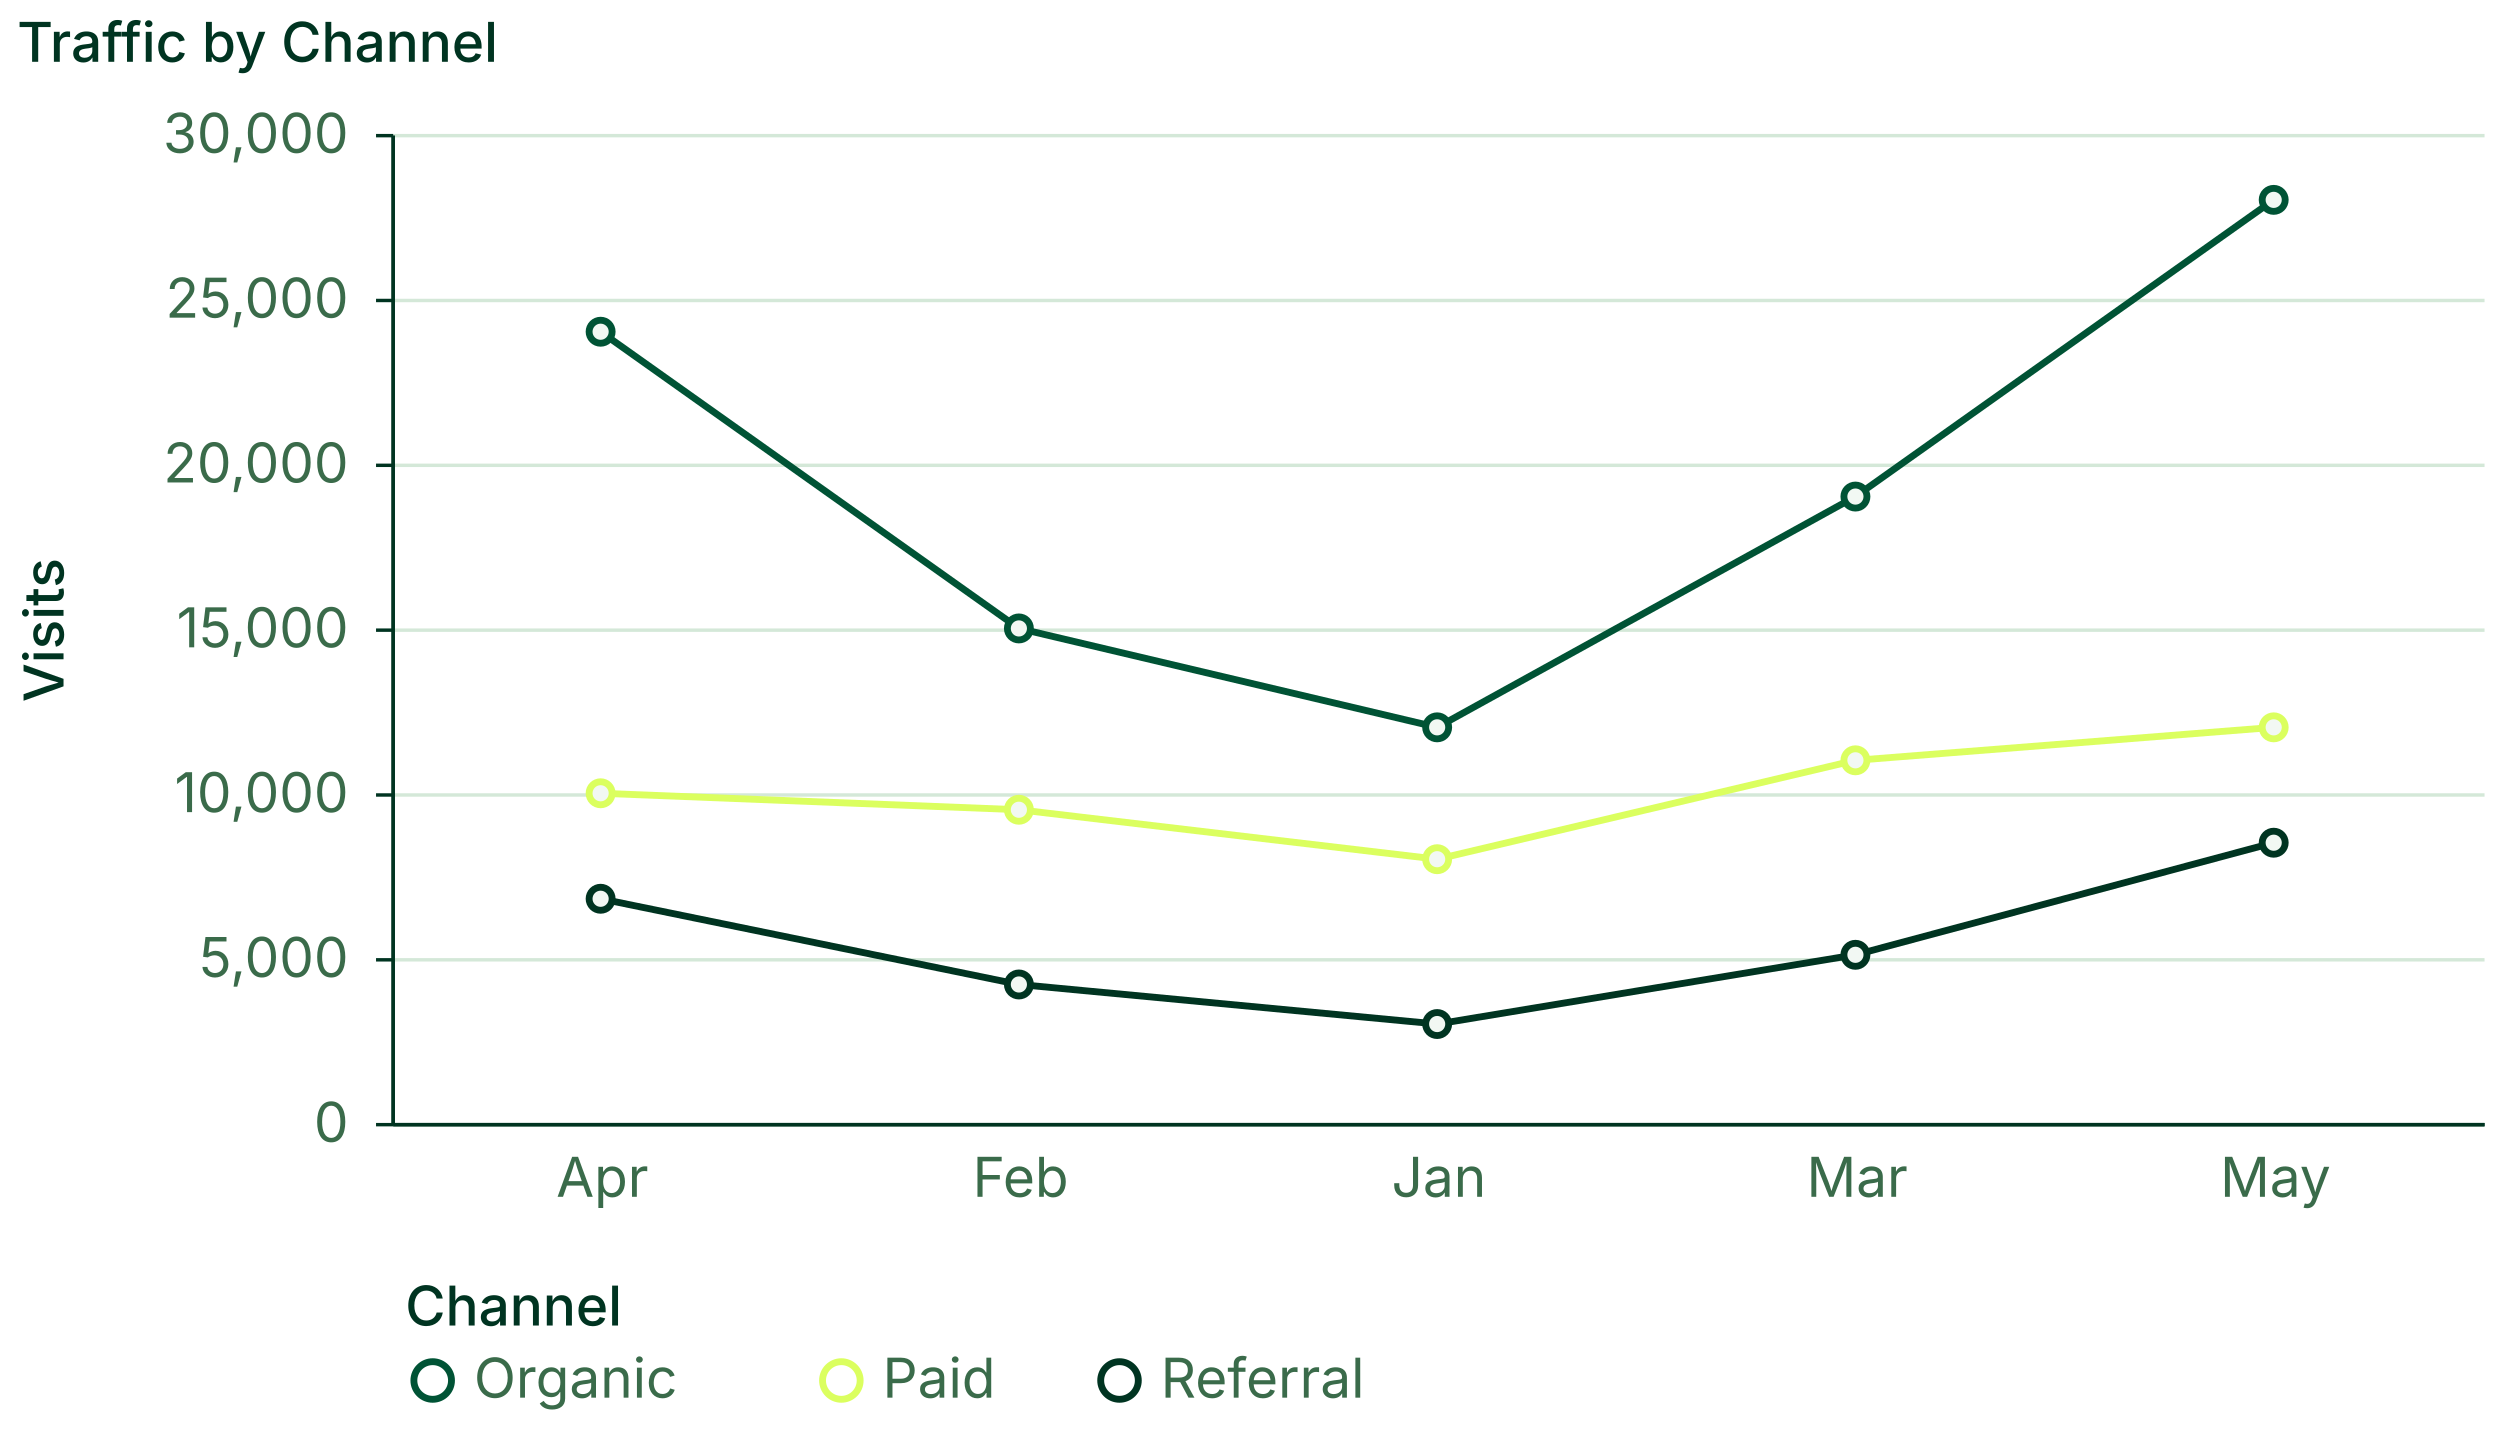
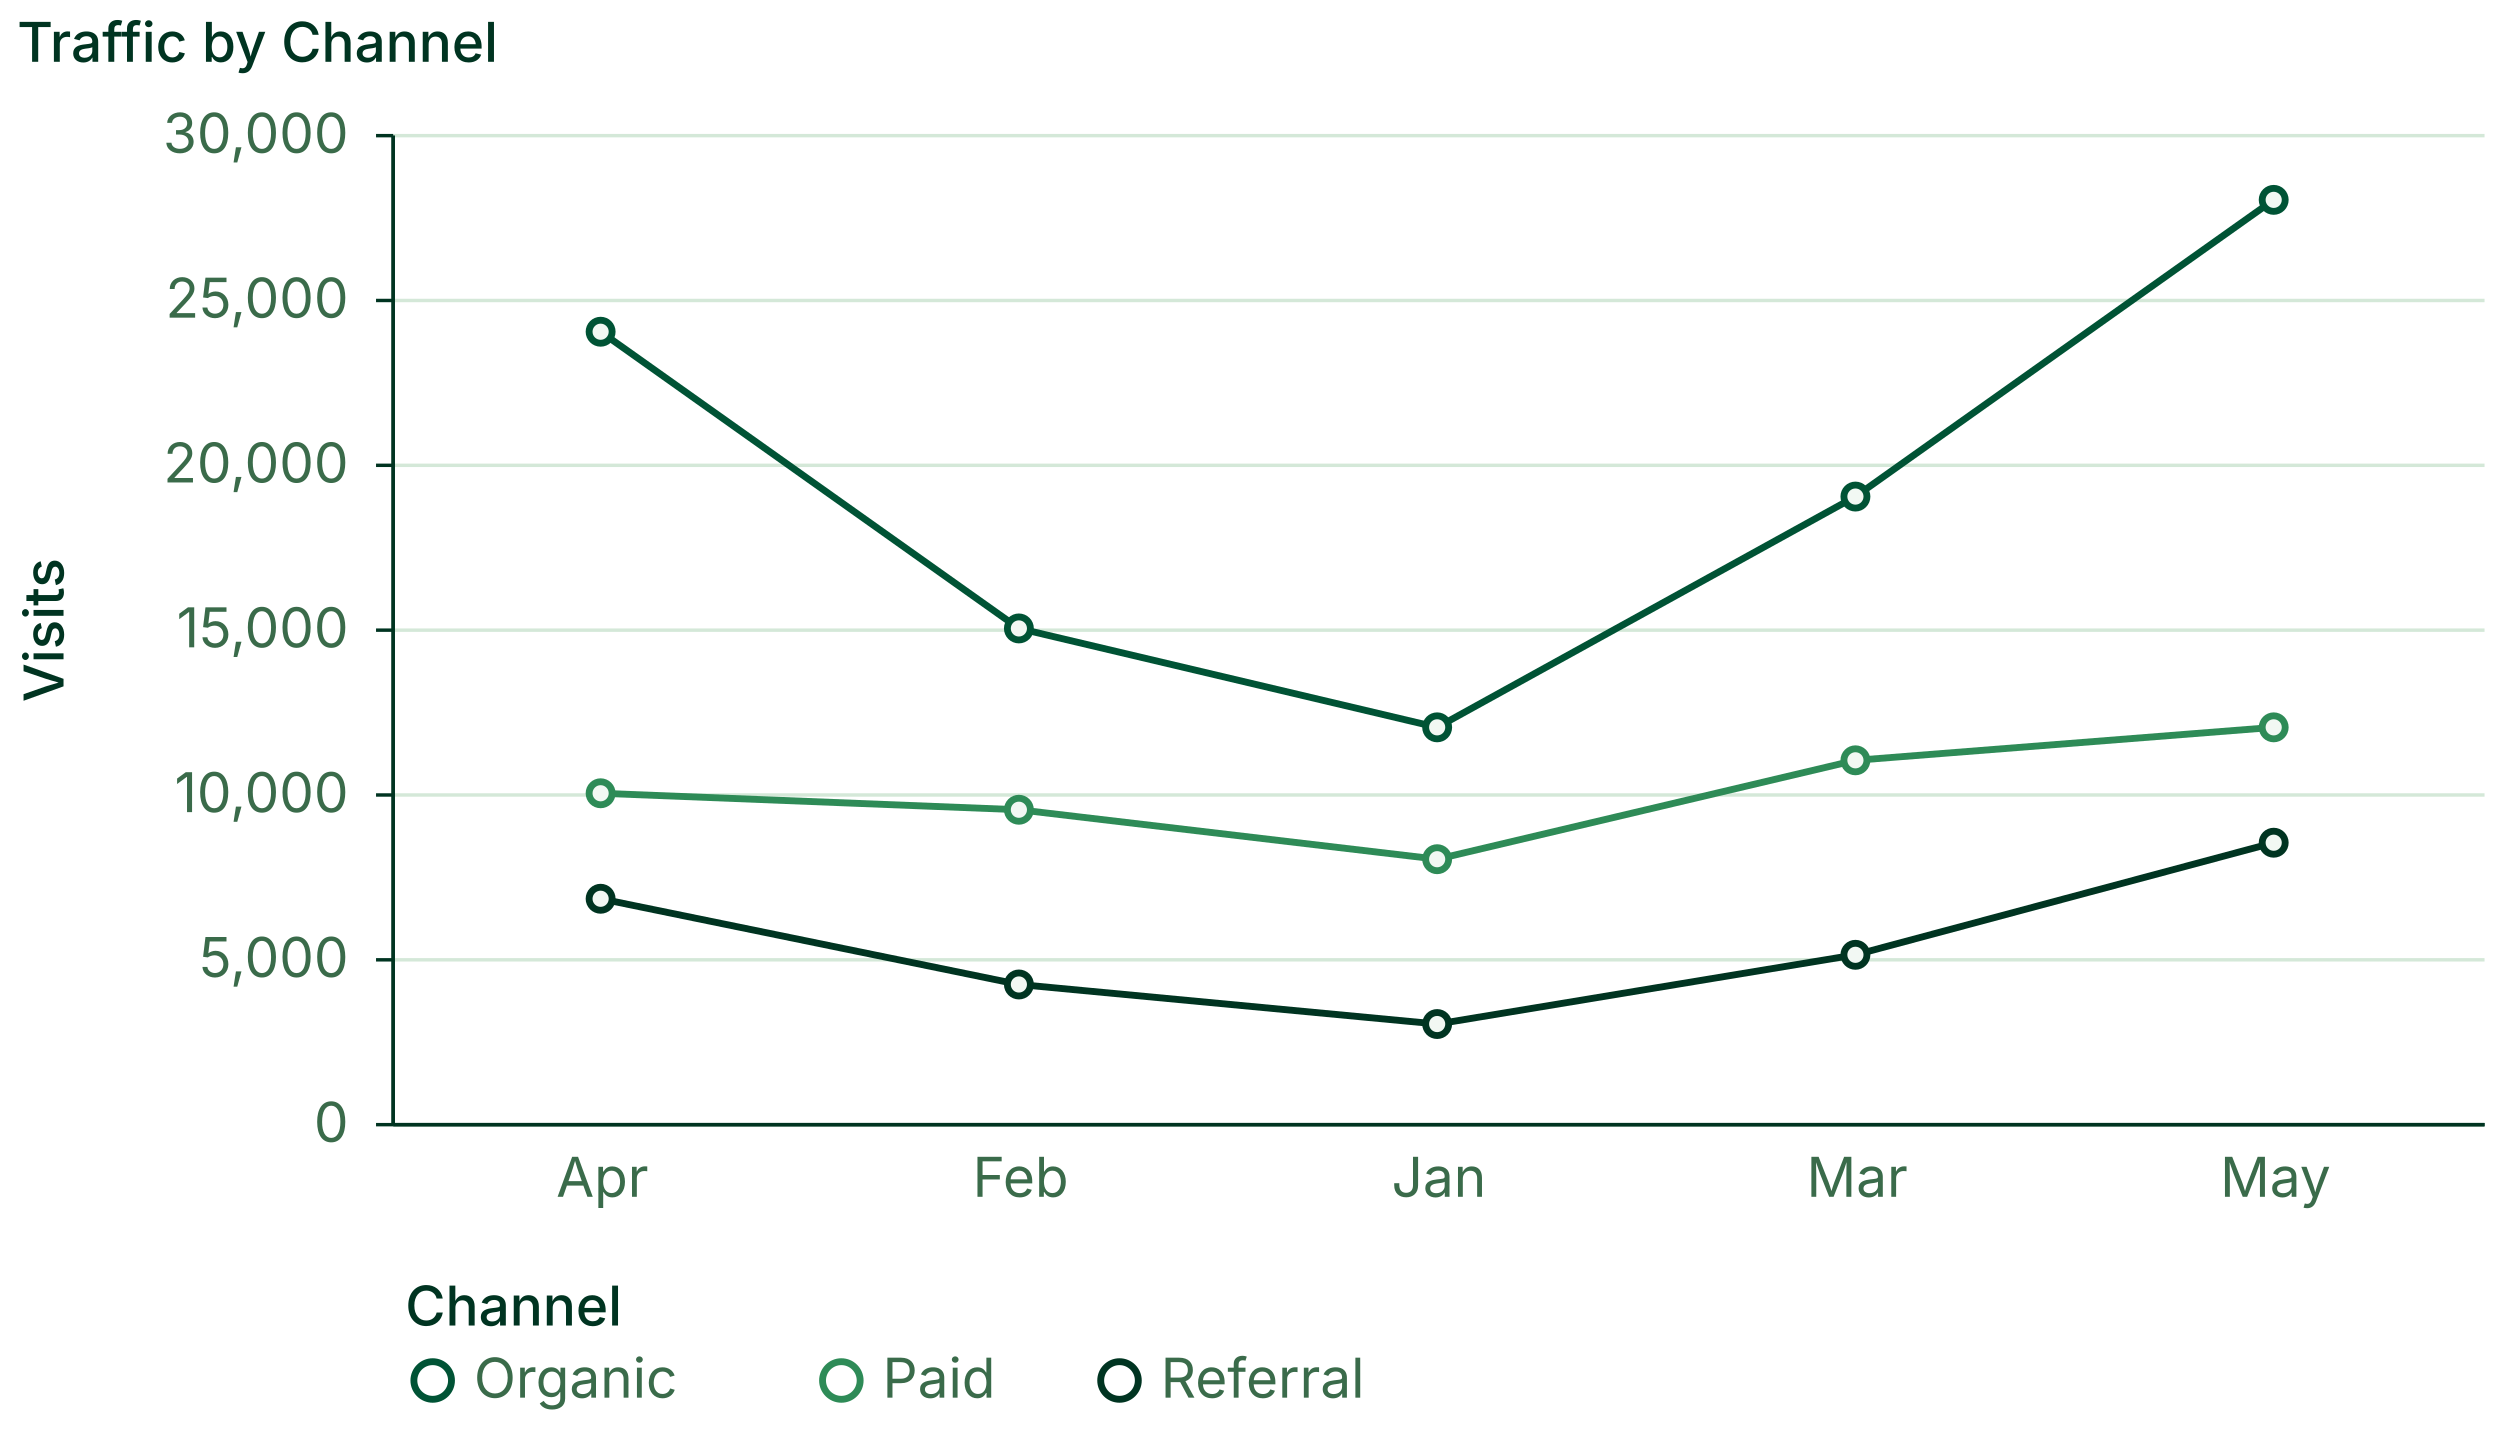
<svg xmlns="http://www.w3.org/2000/svg" version="1.1" class="marks" width="728" height="420" viewBox="0 0 728 420">
  <g fill="none" stroke-miterlimit="10" transform="translate(114,39)">
    <g class="mark-group role-frame root" role="graphics-object" aria-roledescription="group mark container">
      <g transform="translate(0,0)">
        <path class="background" aria-hidden="true" d="M0,0h609v288h-609Z" />
        <g>
          <g class="mark-group role-axis" aria-hidden="true">
            <g transform="translate(0.5,0.5)">
              <path class="background" aria-hidden="true" d="M0,0h0v0h0Z" pointer-events="none" />
              <g>
                <g class="mark-rule role-axis-grid" pointer-events="none">
                  <line transform="translate(0,288)" x2="609" y2="0" stroke="#d4e8d8" stroke-width="1" stroke-dasharray="" opacity="1" />
                  <line transform="translate(0,240)" x2="609" y2="0" stroke="#d4e8d8" stroke-width="1" stroke-dasharray="" opacity="1" />
                  <line transform="translate(0,192)" x2="609" y2="0" stroke="#d4e8d8" stroke-width="1" stroke-dasharray="" opacity="1" />
                  <line transform="translate(0,144)" x2="609" y2="0" stroke="#d4e8d8" stroke-width="1" stroke-dasharray="" opacity="1" />
                  <line transform="translate(0,96)" x2="609" y2="0" stroke="#d4e8d8" stroke-width="1" stroke-dasharray="" opacity="1" />
                  <line transform="translate(0,48)" x2="609" y2="0" stroke="#d4e8d8" stroke-width="1" stroke-dasharray="" opacity="1" />
                  <line transform="translate(0,0)" x2="609" y2="0" stroke="#d4e8d8" stroke-width="1" stroke-dasharray="" opacity="1" />
                </g>
              </g>
              <path class="foreground" aria-hidden="true" d="" pointer-events="none" display="none" />
            </g>
          </g>
          <g class="mark-group role-axis" role="graphics-symbol" aria-roledescription="axis" aria-label="X-axis for a discrete scale with 5 values: Apr, Feb, Jan, Mar, May">
            <g transform="translate(0.5,288.5)">
              <path class="background" aria-hidden="true" d="M0,0h0v0h0Z" pointer-events="none" />
              <g>
                <g class="mark-text role-axis-label" pointer-events="none">
                  <text text-anchor="middle" transform="translate(60.9,21)" font-family="system-ui, -apple-system, sans-serif" font-size="16px" fill="#3a6b4a" opacity="1">Apr</text>
                  <text text-anchor="middle" transform="translate(182.7,21)" font-family="system-ui, -apple-system, sans-serif" font-size="16px" fill="#3a6b4a" opacity="1">Feb</text>
                  <text text-anchor="middle" transform="translate(304.5,21)" font-family="system-ui, -apple-system, sans-serif" font-size="16px" fill="#3a6b4a" opacity="1">Jan</text>
                  <text text-anchor="middle" transform="translate(426.3,21)" font-family="system-ui, -apple-system, sans-serif" font-size="16px" fill="#3a6b4a" opacity="1">Mar</text>
                  <text text-anchor="middle" transform="translate(548.1,21)" font-family="system-ui, -apple-system, sans-serif" font-size="16px" fill="#3a6b4a" opacity="1">May</text>
                </g>
                <g class="mark-rule role-axis-domain" pointer-events="none">
                  <line transform="translate(0,0)" x2="609" y2="0" stroke="#003421" stroke-width="1" opacity="1" />
                </g>
              </g>
              <path class="foreground" aria-hidden="true" d="" pointer-events="none" display="none" />
            </g>
          </g>
          <g class="mark-group role-axis" role="graphics-symbol" aria-roledescription="axis" aria-label="Y-axis titled 'Visits' for a linear scale with values from 0 to 30,000">
            <g transform="translate(0.5,0.5)">
              <path class="background" aria-hidden="true" d="M0,0h0v0h0Z" pointer-events="none" />
              <g>
                <g class="mark-rule role-axis-tick" pointer-events="none">
                  <line transform="translate(0,288)" x2="-5" y2="0" stroke="#003421" stroke-width="1" opacity="1" />
                  <line transform="translate(0,240)" x2="-5" y2="0" stroke="#003421" stroke-width="1" opacity="1" />
                  <line transform="translate(0,192)" x2="-5" y2="0" stroke="#003421" stroke-width="1" opacity="1" />
                  <line transform="translate(0,144)" x2="-5" y2="0" stroke="#003421" stroke-width="1" opacity="1" />
                  <line transform="translate(0,96)" x2="-5" y2="0" stroke="#003421" stroke-width="1" opacity="1" />
                  <line transform="translate(0,48)" x2="-5" y2="0" stroke="#003421" stroke-width="1" opacity="1" />
                  <line transform="translate(0,0)" x2="-5" y2="0" stroke="#003421" stroke-width="1" opacity="1" />
                </g>
                <g class="mark-text role-axis-label" pointer-events="none">
                  <text text-anchor="end" transform="translate(-13,293)" font-family="system-ui, -apple-system, sans-serif" font-size="16px" fill="#3a6b4a" opacity="1">0</text>
                  <text text-anchor="end" transform="translate(-13,245)" font-family="system-ui, -apple-system, sans-serif" font-size="16px" fill="#3a6b4a" opacity="1">5,000</text>
                  <text text-anchor="end" transform="translate(-13,197)" font-family="system-ui, -apple-system, sans-serif" font-size="16px" fill="#3a6b4a" opacity="1">10,000</text>
                  <text text-anchor="end" transform="translate(-13,149)" font-family="system-ui, -apple-system, sans-serif" font-size="16px" fill="#3a6b4a" opacity="1">15,000</text>
                  <text text-anchor="end" transform="translate(-13,101)" font-family="system-ui, -apple-system, sans-serif" font-size="16px" fill="#3a6b4a" opacity="1">20,000</text>
                  <text text-anchor="end" transform="translate(-13,53)" font-family="system-ui, -apple-system, sans-serif" font-size="16px" fill="#3a6b4a" opacity="1">25,000</text>
                  <text text-anchor="end" transform="translate(-13,5)" font-family="system-ui, -apple-system, sans-serif" font-size="16px" fill="#3a6b4a" opacity="1">30,000</text>
                </g>
                <g class="mark-rule role-axis-domain" pointer-events="none">
                  <line transform="translate(0,288)" x2="0" y2="-288" stroke="#003421" stroke-width="1" opacity="1" />
                </g>
                <g class="mark-text role-axis-title" pointer-events="none">
                  <text text-anchor="middle" transform="translate(-93,144) rotate(-90) translate(0,-3)" font-family="system-ui, -apple-system, sans-serif" font-size="16px" font-weight="500" fill="#003421" opacity="1">Visits</text>
                </g>
              </g>
              <path class="foreground" aria-hidden="true" d="" pointer-events="none" display="none" />
            </g>
          </g>
          <g class="mark-group role-scope layer_0_pathgroup" role="graphics-object" aria-roledescription="group mark container">
            <g transform="translate(0,0)">
              <path class="background" aria-hidden="true" d="M0,0h609v288h-609Z" />
              <g>
                <g class="mark-line role-mark layer_0_marks" role="graphics-object" aria-roledescription="line mark container">
                  <path aria-label="month: Apr; Visits: 24000; Channel: Organic" role="graphics-symbol" aria-roledescription="line mark" d="M60.9,57.6L182.7,144L304.5,172.8L426.3,105.6L548.1,19.2" stroke="#005335" stroke-width="2" />
                </g>
              </g>
              <path class="foreground" aria-hidden="true" d="" display="none" />
            </g>
            <g transform="translate(0,0)">
              <path class="background" aria-hidden="true" d="M0,0h609v288h-609Z" />
              <g>
                <g class="mark-line role-mark layer_0_marks" role="graphics-object" aria-roledescription="line mark container">
-                   <path aria-label="month: Apr; Visits: 10000; Channel: Paid" role="graphics-symbol" aria-roledescription="line mark" d="M60.9,192L182.7,196.8L304.5,211.2L426.3,182.4L548.1,172.8" stroke="#DBFF5F" stroke-width="2" />
+                   <path aria-label="month: Apr; Visits: 10000; Channel: Paid" role="graphics-symbol" aria-roledescription="line mark" d="M60.9,192L182.7,196.8L304.5,211.2L426.3,182.4L548.1,172.8" stroke="#2e8b57" stroke-width="2" />
                </g>
              </g>
              <path class="foreground" aria-hidden="true" d="" display="none" />
            </g>
            <g transform="translate(0,0)">
              <path class="background" aria-hidden="true" d="M0,0h609v288h-609Z" />
              <g>
                <g class="mark-line role-mark layer_0_marks" role="graphics-object" aria-roledescription="line mark container">
                  <path aria-label="month: Apr; Visits: 6800; Channel: Referral" role="graphics-symbol" aria-roledescription="line mark" d="M60.9,222.72L182.7,247.68L304.5,259.2L426.3,239.04L548.1,206.4" stroke="#003421" stroke-width="2" />
                </g>
              </g>
              <path class="foreground" aria-hidden="true" d="" display="none" />
            </g>
          </g>
          <g class="mark-symbol role-mark layer_1_marks" role="graphics-object" aria-roledescription="symbol mark container">
            <path aria-label="month: Jan; Visits: 12000; Channel: Organic" role="graphics-symbol" aria-roledescription="point" transform="translate(304.5,172.8)" d="M3.354,0A3.354,3.354,0,1,1,-3.354,0A3.354,3.354,0,1,1,3.354,0" fill="#f2f8f3" stroke="#005335" stroke-width="2" opacity="1" />
            <path aria-label="month: Feb; Visits: 15000; Channel: Organic" role="graphics-symbol" aria-roledescription="point" transform="translate(182.7,144)" d="M3.354,0A3.354,3.354,0,1,1,-3.354,0A3.354,3.354,0,1,1,3.354,0" fill="#f2f8f3" stroke="#005335" stroke-width="2" opacity="1" />
            <path aria-label="month: Mar; Visits: 19000; Channel: Organic" role="graphics-symbol" aria-roledescription="point" transform="translate(426.3,105.6)" d="M3.354,0A3.354,3.354,0,1,1,-3.354,0A3.354,3.354,0,1,1,3.354,0" fill="#f2f8f3" stroke="#005335" stroke-width="2" opacity="1" />
            <path aria-label="month: Apr; Visits: 24000; Channel: Organic" role="graphics-symbol" aria-roledescription="point" transform="translate(60.9,57.6)" d="M3.354,0A3.354,3.354,0,1,1,-3.354,0A3.354,3.354,0,1,1,3.354,0" fill="#f2f8f3" stroke="#005335" stroke-width="2" opacity="1" />
            <path aria-label="month: May; Visits: 28000; Channel: Organic" role="graphics-symbol" aria-roledescription="point" transform="translate(548.1,19.2)" d="M3.354,0A3.354,3.354,0,1,1,-3.354,0A3.354,3.354,0,1,1,3.354,0" fill="#f2f8f3" stroke="#005335" stroke-width="2" opacity="1" />
-             <path aria-label="month: Jan; Visits: 8000; Channel: Paid" role="graphics-symbol" aria-roledescription="point" transform="translate(304.5,211.2)" d="M3.354,0A3.354,3.354,0,1,1,-3.354,0A3.354,3.354,0,1,1,3.354,0" fill="#f2f8f3" stroke="#DBFF5F" stroke-width="2" opacity="1" />
-             <path aria-label="month: Feb; Visits: 9500; Channel: Paid" role="graphics-symbol" aria-roledescription="point" transform="translate(182.7,196.8)" d="M3.354,0A3.354,3.354,0,1,1,-3.354,0A3.354,3.354,0,1,1,3.354,0" fill="#f2f8f3" stroke="#DBFF5F" stroke-width="2" opacity="1" />
-             <path aria-label="month: Mar; Visits: 11000; Channel: Paid" role="graphics-symbol" aria-roledescription="point" transform="translate(426.3,182.4)" d="M3.354,0A3.354,3.354,0,1,1,-3.354,0A3.354,3.354,0,1,1,3.354,0" fill="#f2f8f3" stroke="#DBFF5F" stroke-width="2" opacity="1" />
-             <path aria-label="month: Apr; Visits: 10000; Channel: Paid" role="graphics-symbol" aria-roledescription="point" transform="translate(60.9,192)" d="M3.354,0A3.354,3.354,0,1,1,-3.354,0A3.354,3.354,0,1,1,3.354,0" fill="#f2f8f3" stroke="#DBFF5F" stroke-width="2" opacity="1" />
-             <path aria-label="month: May; Visits: 12000; Channel: Paid" role="graphics-symbol" aria-roledescription="point" transform="translate(548.1,172.8)" d="M3.354,0A3.354,3.354,0,1,1,-3.354,0A3.354,3.354,0,1,1,3.354,0" fill="#f2f8f3" stroke="#DBFF5F" stroke-width="2" opacity="1" />
+             <path aria-label="month: Jan; Visits: 8000; Channel: Paid" role="graphics-symbol" aria-roledescription="point" transform="translate(304.5,211.2)" d="M3.354,0A3.354,3.354,0,1,1,-3.354,0A3.354,3.354,0,1,1,3.354,0" fill="#f2f8f3" stroke="#2e8b57" stroke-width="2" opacity="1" />
+             <path aria-label="month: Feb; Visits: 9500; Channel: Paid" role="graphics-symbol" aria-roledescription="point" transform="translate(182.7,196.8)" d="M3.354,0A3.354,3.354,0,1,1,-3.354,0A3.354,3.354,0,1,1,3.354,0" fill="#f2f8f3" stroke="#2e8b57" stroke-width="2" opacity="1" />
+             <path aria-label="month: Mar; Visits: 11000; Channel: Paid" role="graphics-symbol" aria-roledescription="point" transform="translate(426.3,182.4)" d="M3.354,0A3.354,3.354,0,1,1,-3.354,0A3.354,3.354,0,1,1,3.354,0" fill="#f2f8f3" stroke="#2e8b57" stroke-width="2" opacity="1" />
+             <path aria-label="month: Apr; Visits: 10000; Channel: Paid" role="graphics-symbol" aria-roledescription="point" transform="translate(60.9,192)" d="M3.354,0A3.354,3.354,0,1,1,-3.354,0A3.354,3.354,0,1,1,3.354,0" fill="#f2f8f3" stroke="#2e8b57" stroke-width="2" opacity="1" />
+             <path aria-label="month: May; Visits: 12000; Channel: Paid" role="graphics-symbol" aria-roledescription="point" transform="translate(548.1,172.8)" d="M3.354,0A3.354,3.354,0,1,1,-3.354,0A3.354,3.354,0,1,1,3.354,0" fill="#f2f8f3" stroke="#2e8b57" stroke-width="2" opacity="1" />
            <path aria-label="month: Jan; Visits: 3000; Channel: Referral" role="graphics-symbol" aria-roledescription="point" transform="translate(304.5,259.2)" d="M3.354,0A3.354,3.354,0,1,1,-3.354,0A3.354,3.354,0,1,1,3.354,0" fill="#f2f8f3" stroke="#003421" stroke-width="2" opacity="1" />
            <path aria-label="month: Feb; Visits: 4200; Channel: Referral" role="graphics-symbol" aria-roledescription="point" transform="translate(182.7,247.68)" d="M3.354,0A3.354,3.354,0,1,1,-3.354,0A3.354,3.354,0,1,1,3.354,0" fill="#f2f8f3" stroke="#003421" stroke-width="2" opacity="1" />
            <path aria-label="month: Mar; Visits: 5100; Channel: Referral" role="graphics-symbol" aria-roledescription="point" transform="translate(426.3,239.04)" d="M3.354,0A3.354,3.354,0,1,1,-3.354,0A3.354,3.354,0,1,1,3.354,0" fill="#f2f8f3" stroke="#003421" stroke-width="2" opacity="1" />
            <path aria-label="month: Apr; Visits: 6800; Channel: Referral" role="graphics-symbol" aria-roledescription="point" transform="translate(60.9,222.72)" d="M3.354,0A3.354,3.354,0,1,1,-3.354,0A3.354,3.354,0,1,1,3.354,0" fill="#f2f8f3" stroke="#003421" stroke-width="2" opacity="1" />
            <path aria-label="month: May; Visits: 8500; Channel: Referral" role="graphics-symbol" aria-roledescription="point" transform="translate(548.1,206.4)" d="M3.354,0A3.354,3.354,0,1,1,-3.354,0A3.354,3.354,0,1,1,3.354,0" fill="#f2f8f3" stroke="#003421" stroke-width="2" opacity="1" />
          </g>
          <g class="mark-group role-legend" role="graphics-symbol" aria-roledescription="legend" aria-label="Symbol legend titled 'Channel' for stroke color with 3 values: Organic, Paid, Referral">
            <g transform="translate(0,330)">
              <path class="background" aria-hidden="true" d="M0.5,0.5h330v45h-330Z" pointer-events="none" />
              <g>
                <g class="mark-group role-legend-entry">
                  <g transform="translate(4,25)">
                    <path class="background" aria-hidden="true" d="M0,0h0v0h0Z" pointer-events="none" />
                    <g>
                      <g class="mark-group role-scope" role="graphics-object" aria-roledescription="group mark container">
                        <g transform="translate(0,0)">
                          <path class="background" aria-hidden="true" d="M0,0h109v16h-109Z" pointer-events="none" opacity="1" />
                          <g>
                            <g class="mark-symbol role-legend-symbol" pointer-events="none">
                              <path transform="translate(8,8)" d="M5.477,0A5.477,5.477,0,1,1,-5.477,0A5.477,5.477,0,1,1,5.477,0" stroke="#005335" stroke-width="2" opacity="1" />
                            </g>
                            <g class="mark-text role-legend-label" pointer-events="none">
                              <text text-anchor="start" transform="translate(20,13)" font-family="system-ui, -apple-system, sans-serif" font-size="16px" fill="#3a6b4a" opacity="1">Organic</text>
                            </g>
                          </g>
                          <path class="foreground" aria-hidden="true" d="" pointer-events="none" display="none" />
                        </g>
                        <g transform="translate(119,0)">
                          <path class="background" aria-hidden="true" d="M0,0h71v16h-71Z" pointer-events="none" opacity="1" />
                          <g>
                            <g class="mark-symbol role-legend-symbol" pointer-events="none">
-                               <path transform="translate(8,8)" d="M5.477,0A5.477,5.477,0,1,1,-5.477,0A5.477,5.477,0,1,1,5.477,0" stroke="#DBFF5F" stroke-width="2" opacity="1" />
+                               <path transform="translate(8,8)" d="M5.477,0A5.477,5.477,0,1,1,-5.477,0A5.477,5.477,0,1,1,5.477,0" stroke="#2e8b57" stroke-width="2" opacity="1" />
                            </g>
                            <g class="mark-text role-legend-label" pointer-events="none">
                              <text text-anchor="start" transform="translate(20,13)" font-family="system-ui, -apple-system, sans-serif" font-size="16px" fill="#3a6b4a" opacity="1">Paid</text>
                            </g>
                          </g>
                          <path class="foreground" aria-hidden="true" d="" pointer-events="none" display="none" />
                        </g>
                        <g transform="translate(200,0)">
                          <path class="background" aria-hidden="true" d="M0,0h122v16h-122Z" pointer-events="none" opacity="1" />
                          <g>
                            <g class="mark-symbol role-legend-symbol" pointer-events="none">
                              <path transform="translate(8,8)" d="M5.477,0A5.477,5.477,0,1,1,-5.477,0A5.477,5.477,0,1,1,5.477,0" stroke="#003421" stroke-width="2" opacity="1" />
                            </g>
                            <g class="mark-text role-legend-label" pointer-events="none">
                              <text text-anchor="start" transform="translate(20,13)" font-family="system-ui, -apple-system, sans-serif" font-size="16px" fill="#3a6b4a" opacity="1">Referral</text>
                            </g>
                          </g>
                          <path class="foreground" aria-hidden="true" d="" pointer-events="none" display="none" />
                        </g>
                      </g>
                    </g>
                    <path class="foreground" aria-hidden="true" d="" pointer-events="none" display="none" />
                  </g>
                </g>
                <g class="mark-text role-legend-title" pointer-events="none">
                  <text text-anchor="start" transform="translate(4,17)" font-family="system-ui, -apple-system, sans-serif" font-size="16px" font-weight="500" fill="#003421" opacity="1">Channel</text>
                </g>
              </g>
              <path class="foreground" aria-hidden="true" d="" pointer-events="none" display="none" />
            </g>
          </g>
          <g class="axis-domain-overlay">
            <g transform="translate(0.5,288.5)">
              <g class="mark-rule role-axis-domain" pointer-events="none">
                <line transform="translate(0,0)" x2="609" y2="0" stroke="#003421" stroke-width="1" opacity="1" />
              </g>
            </g>
            <g transform="translate(0.5,0.5)">
              <g class="mark-rule role-axis-domain" pointer-events="none">
                <line transform="translate(0,288)" x2="0" y2="-288" stroke="#003421" stroke-width="1" opacity="1" />
              </g>
            </g>
          </g>
          <g class="mark-group role-title">
            <g transform="translate(-109,-34)">
              <path class="background" aria-hidden="true" d="M0,0h0v0h0Z" pointer-events="none" />
              <g>
                <g class="mark-text role-title-text" role="graphics-symbol" aria-roledescription="title" aria-label="Title text 'Traffic by Channel'" pointer-events="none">
                  <text text-anchor="start" transform="translate(0,13)" font-family="system-ui, -apple-system, sans-serif" font-size="16px" font-weight="500" fill="#003421" opacity="1">Traffic by Channel</text>
                </g>
              </g>
              <path class="foreground" aria-hidden="true" d="" pointer-events="none" display="none" />
            </g>
          </g>
        </g>
        <path class="foreground" aria-hidden="true" d="" display="none" />
      </g>
    </g>
  </g>
</svg>
